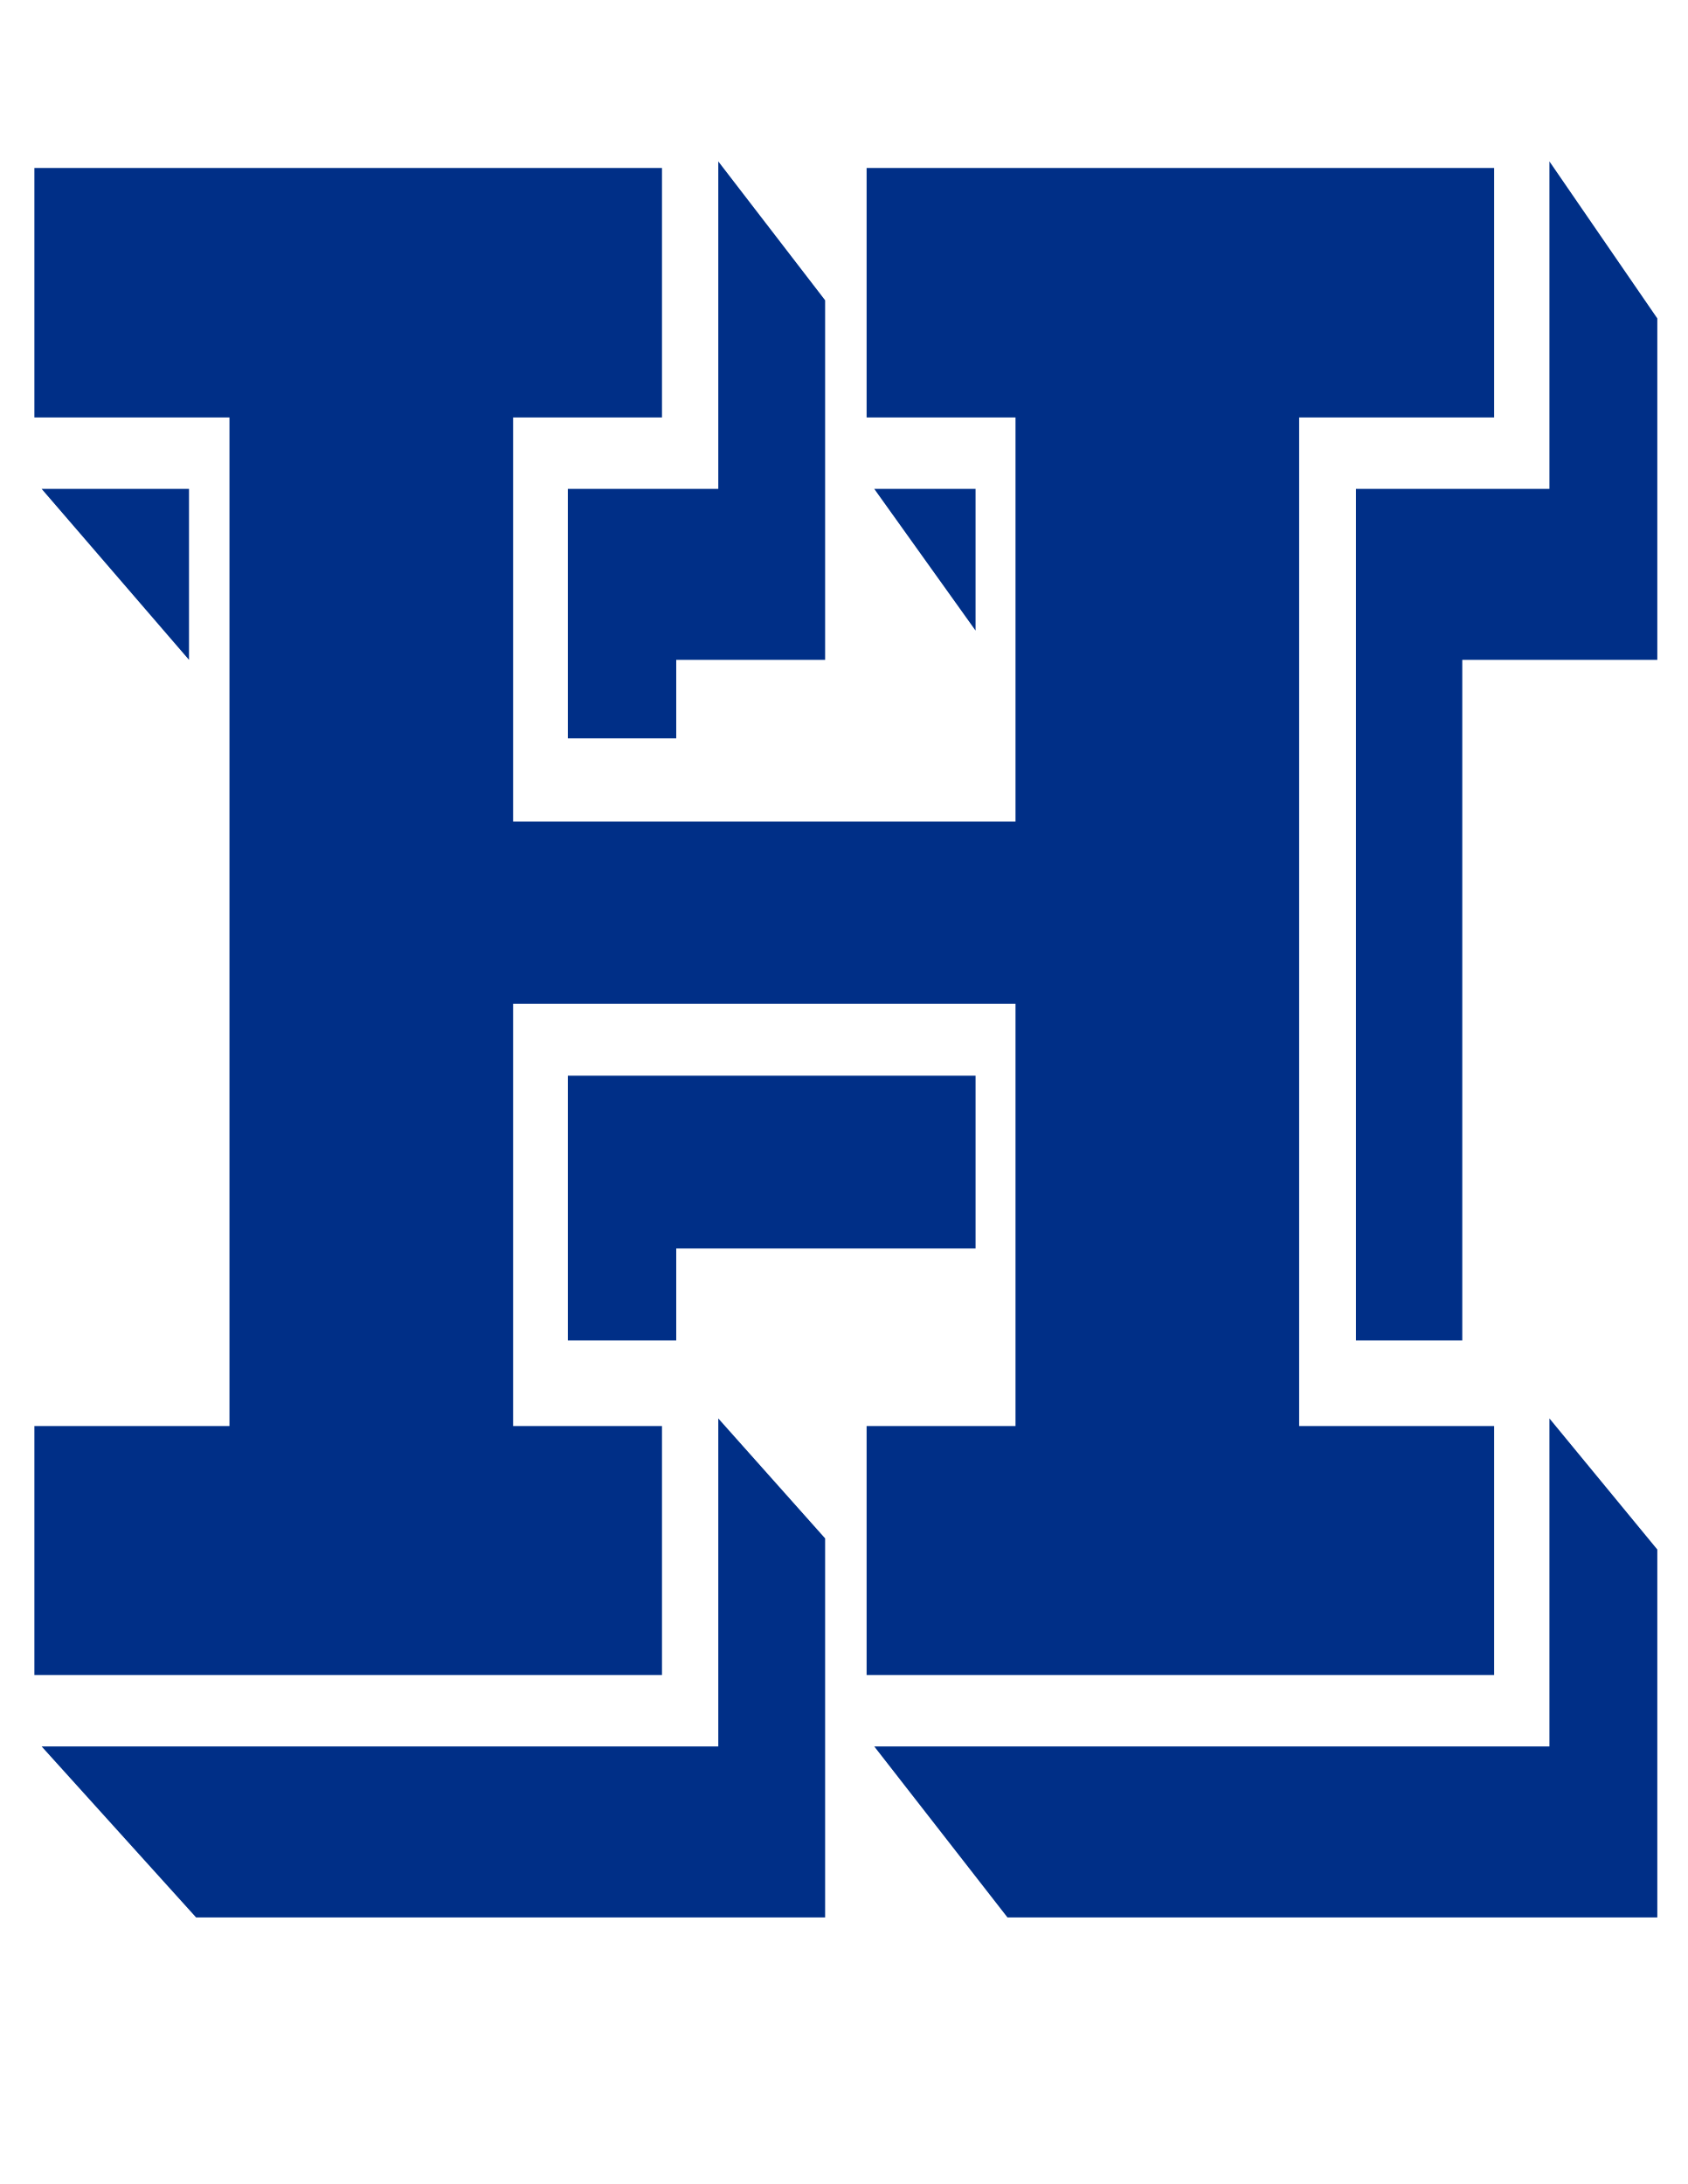
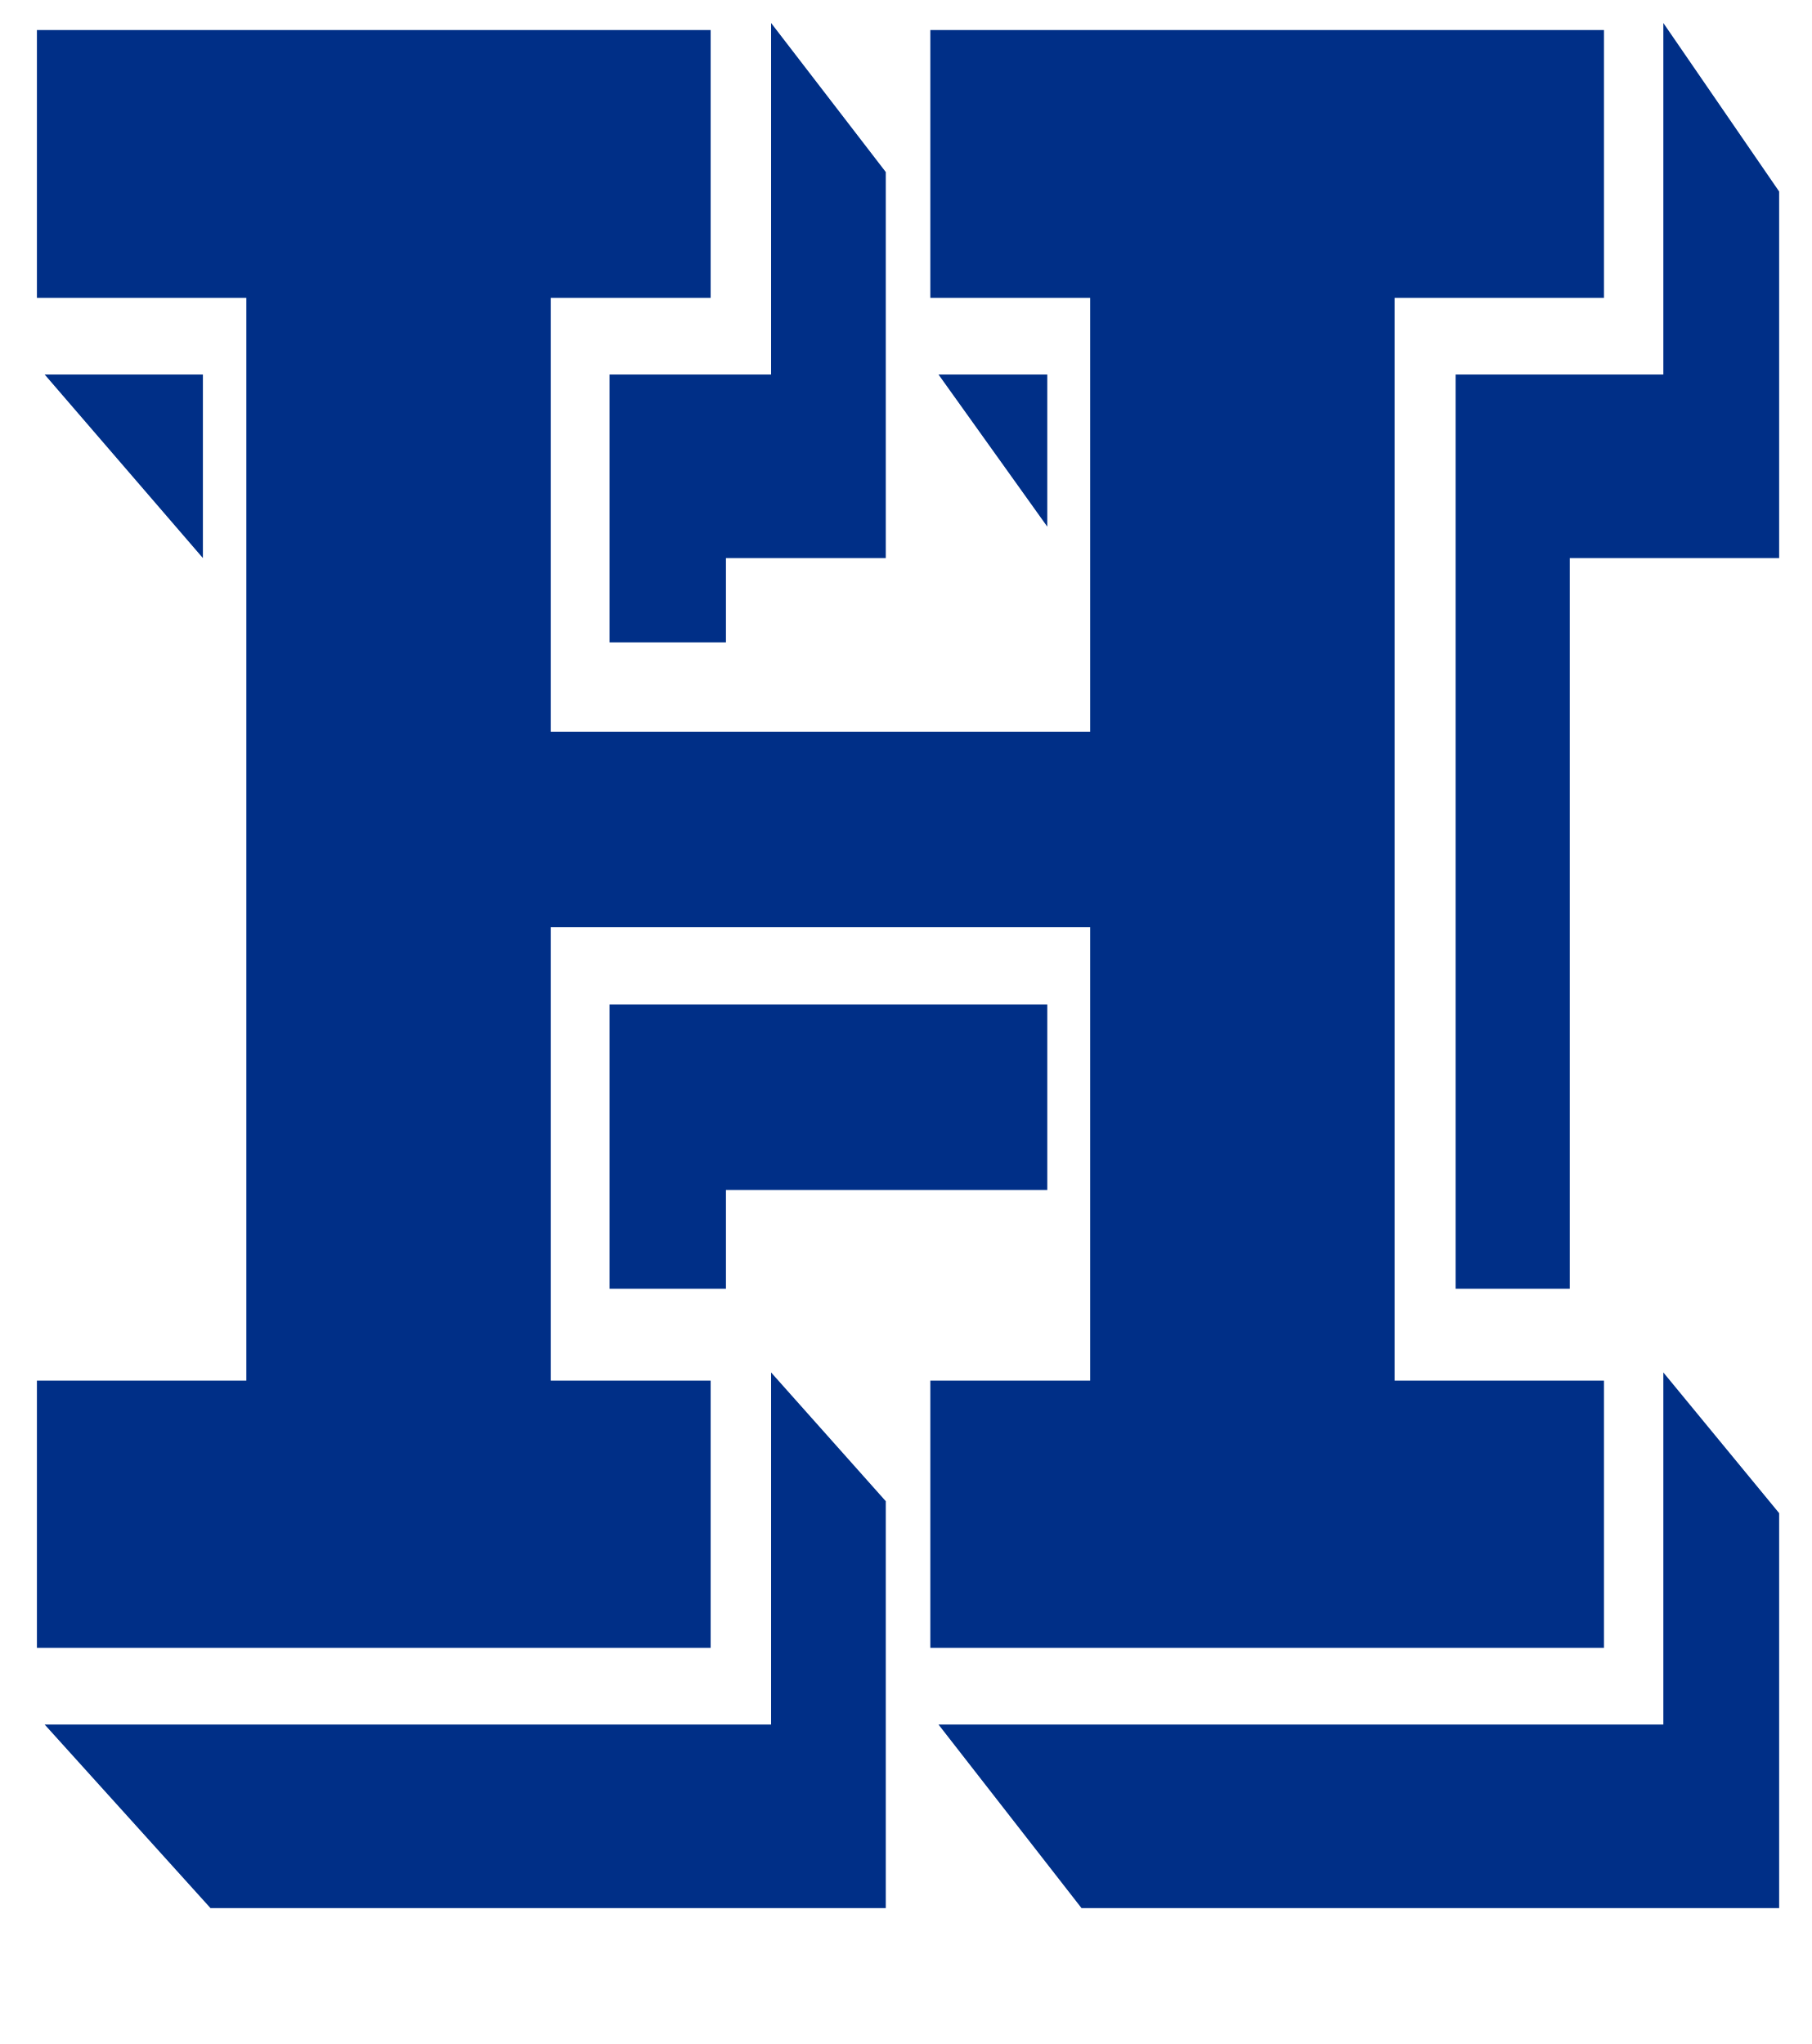
- <svg xmlns="http://www.w3.org/2000/svg" version="1.1" id="Layer_1" x="0px" y="0px" width="612px" height="792px" viewBox="150 230 312 352" enable-background="new 0 0 612 792" xml:space="preserve">
+ <svg xmlns="http://www.w3.org/2000/svg" version="1.1" id="Layer_1" x="0px" y="0px" viewBox="150 230 312 352" enable-background="new 0 0 612 792" xml:space="preserve">
  <g>
    <g>
      <path fill="#002F87" d="M156.357,467.755h36.06v-186.46h-36.06v-46.123h116.012v46.123h-27.521v74.714h92.87v-74.714h-27.524    v-46.123h115.999v46.123h-36.044v186.46h36.044v46.029H310.194v-46.029h27.524v-78.074h-92.87v78.074h27.521v46.029H156.357    V467.755z" />
      <path fill="#002F87" d="M157.693,294.499h27.245v31.609L157.693,294.499z M254.965,294.499h27.811v-60.542l19.75,25.672v66.479    h-27.523v14.513h-20.038V294.499z M311.605,294.499h18.729v26.198L311.605,294.499z M254.965,402.98h75.37v31.948h-55.332v17.006    h-20.038V402.98z M282.776,526.989v-60.64l19.75,22.176v70.076h-116.28l-28.553-31.612H282.776z M436.414,526.989v-60.64    l19.943,24.235v68.017H336.231l-24.626-31.612H436.414z M400.647,294.499h35.767v-60.542l19.943,29.026v63.125h-36.053v125.827    h-19.657V294.499z" />
    </g>
  </g>
</svg>
